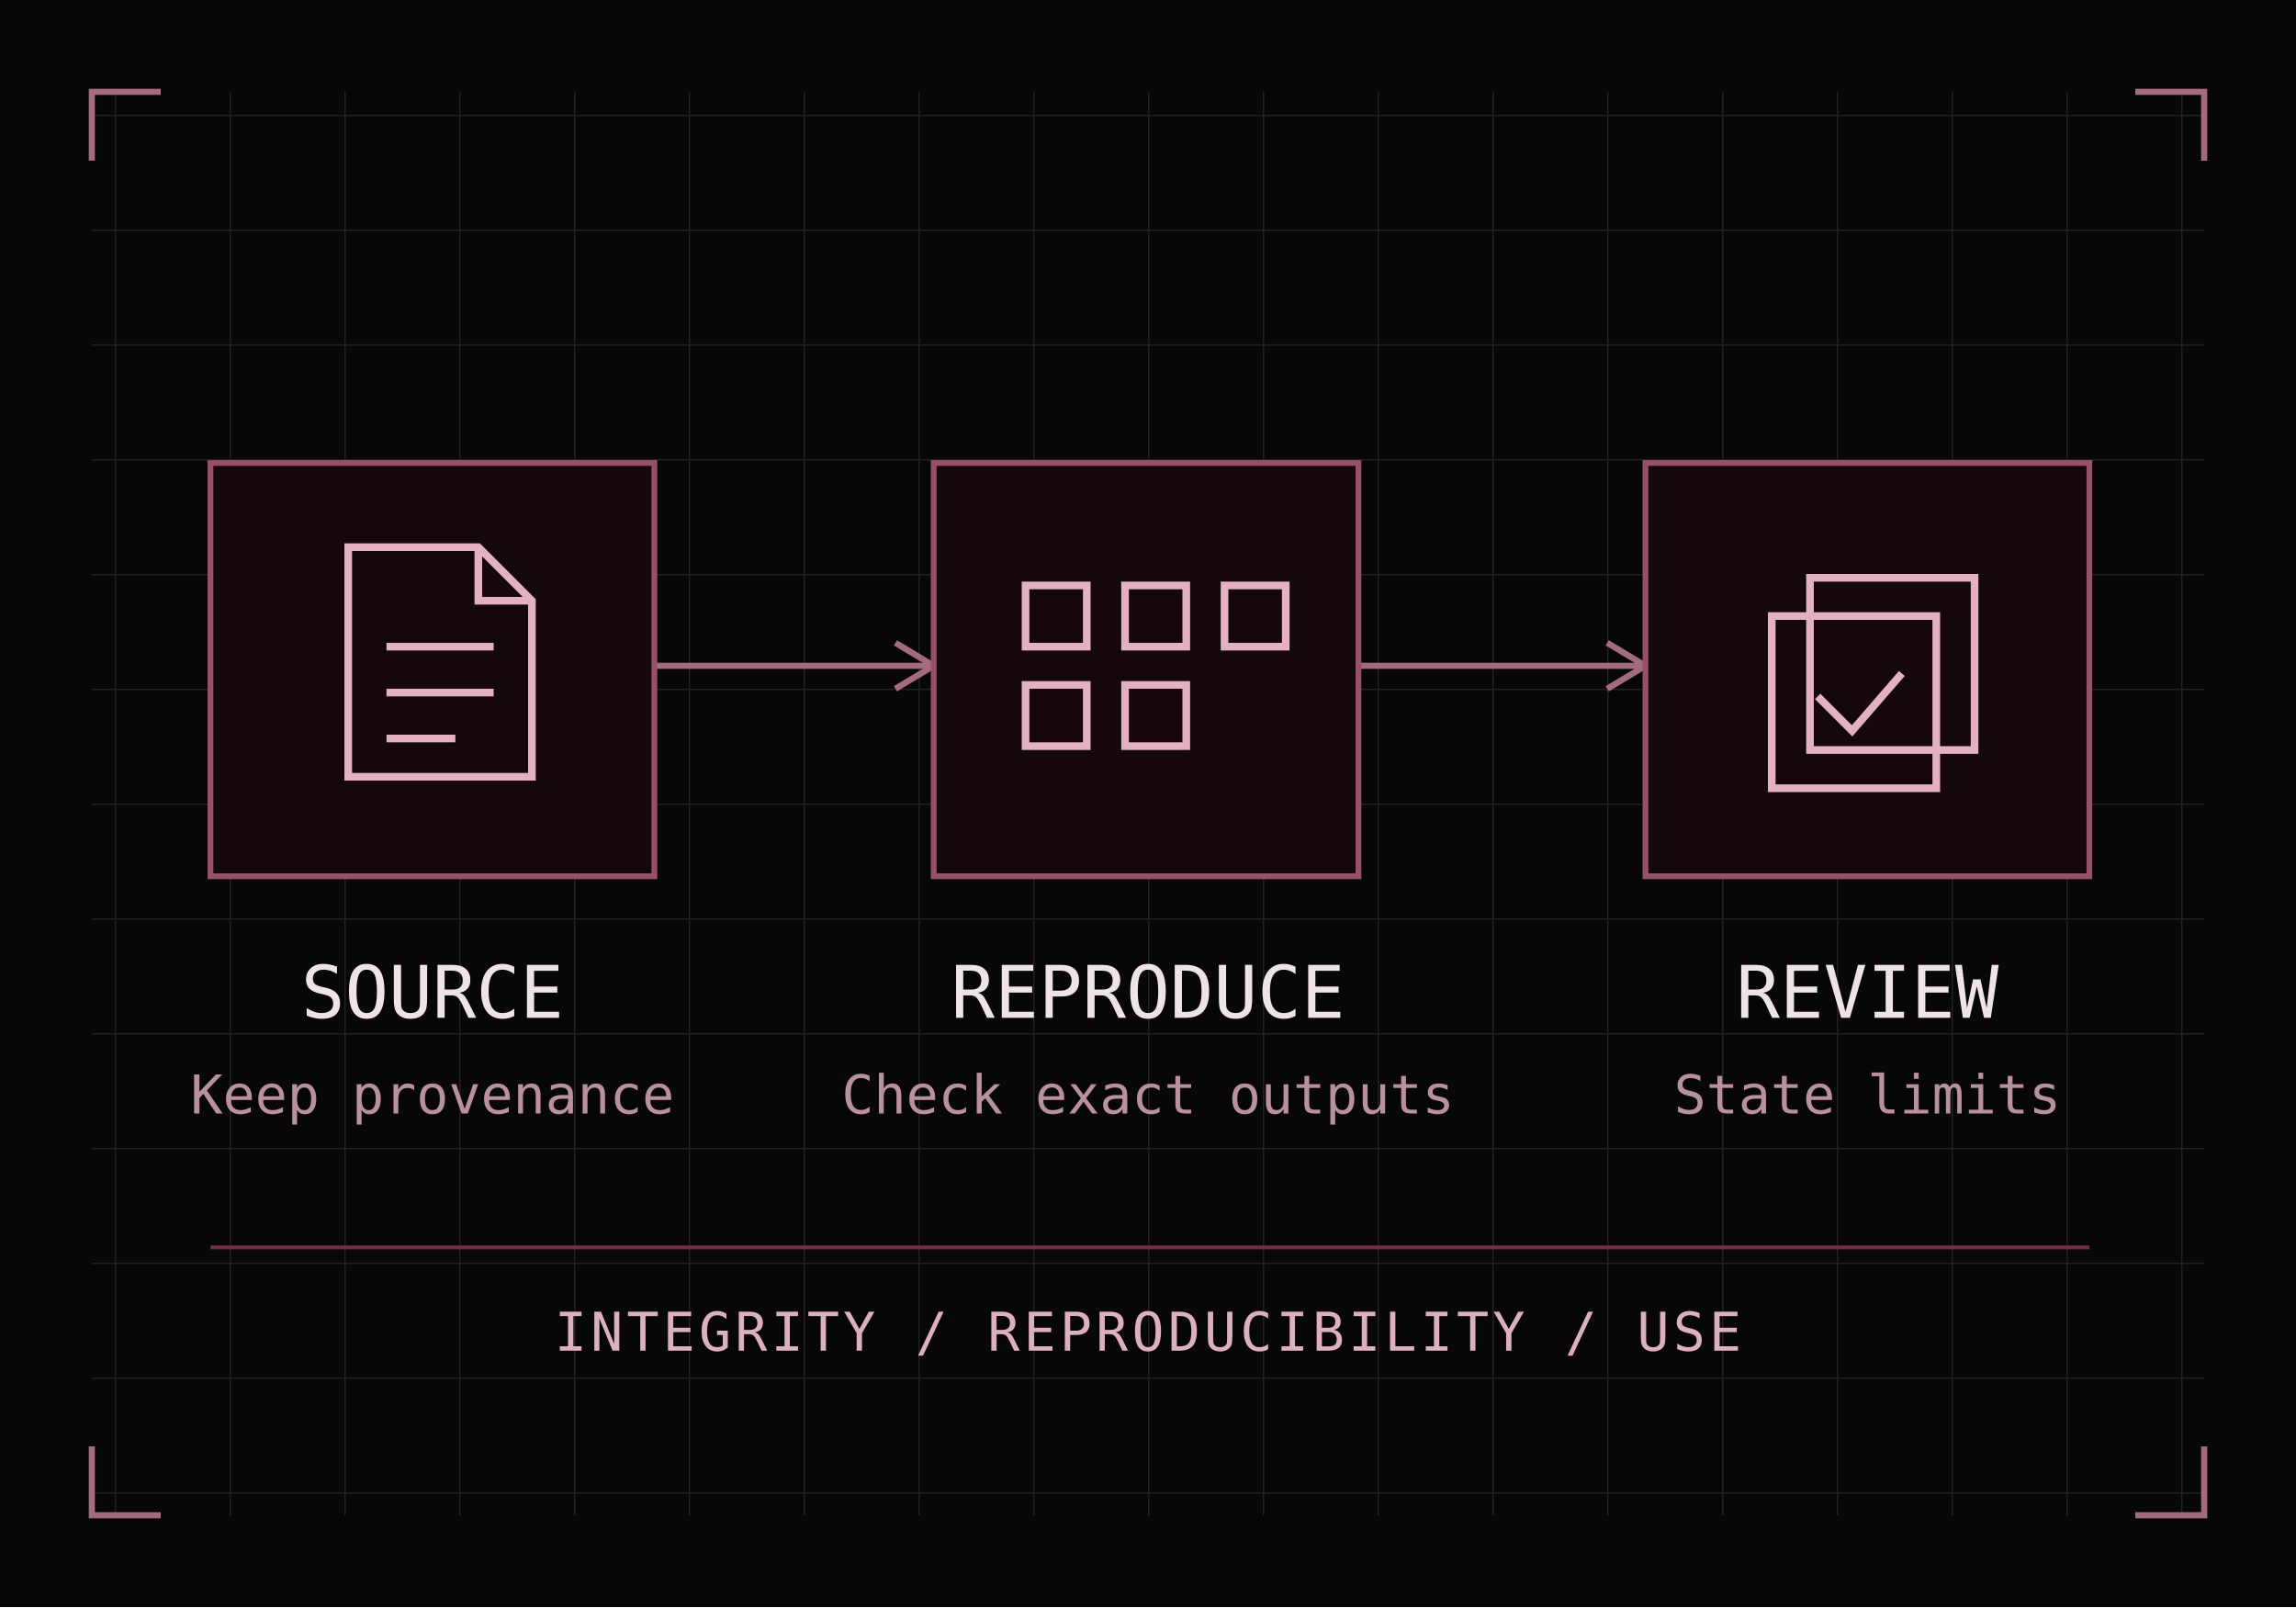
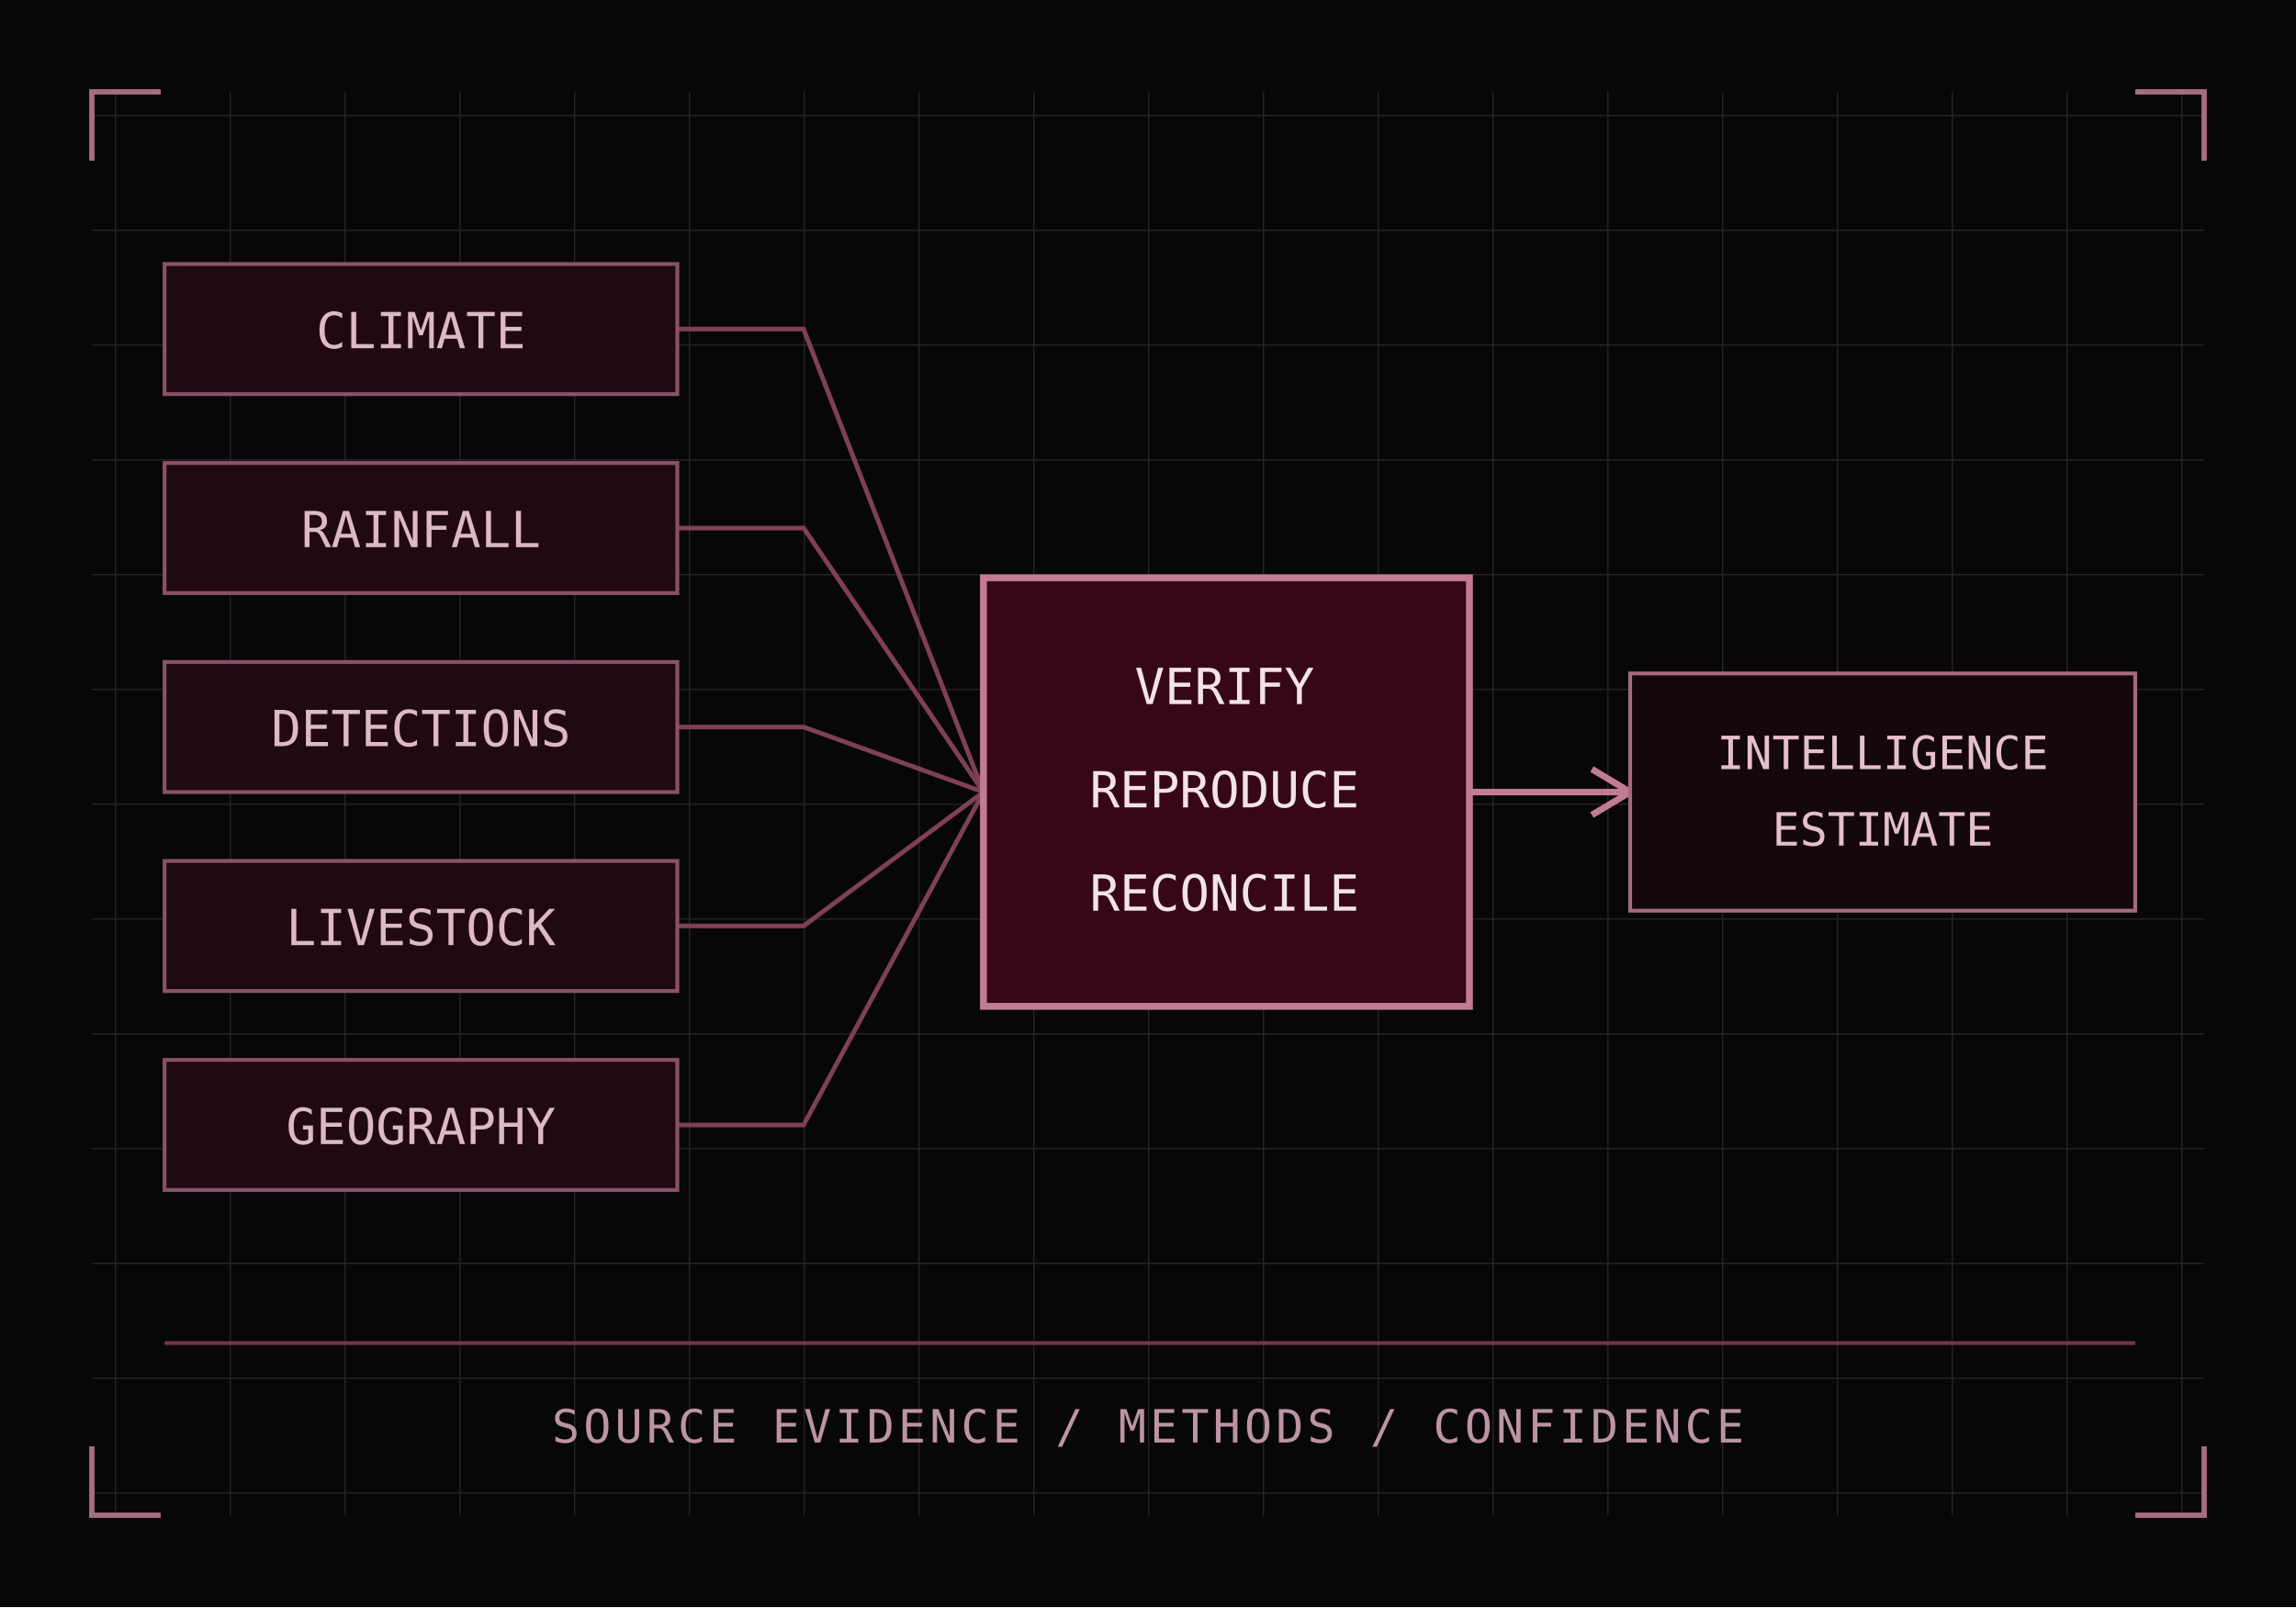
<svg xmlns="http://www.w3.org/2000/svg" viewBox="0 0 600 420" role="img" aria-labelledby="title desc">
  <defs>
    <pattern id="grid" width="30" height="30" patternUnits="userSpaceOnUse">
-       <path d="M30 0H0V30" fill="none" stroke="#242025" stroke-width=".7" />
+       <path d="M30 0H0V30" fill="none" stroke="#282027" stroke-width=".7" />
    </pattern>
  </defs>
  <rect width="600" height="420" fill="#080708" />
  <rect x="24" y="24" width="552" height="372" fill="url(#grid)" />
-   <g fill="none" stroke="#a46a7e" stroke-width="1.6">
+   <g fill="none" stroke="#a66d80" stroke-width="1.4">
    <path d="M24 42V24H42M558 24H576V42M576 378V396H558M42 396H24V378" />
-     <path d="M170 174H244M354 174H430" />
-     <path d="M234 168 244 174 234 180M420 168 430 174 420 180" />
  </g>
-   <g fill="#15080d" stroke="#97506a" stroke-width="1.5">
-     <rect x="55" y="121" width="116" height="108" />
-     <rect x="244" y="121" width="111" height="108" />
-     <rect x="430" y="121" width="116" height="108" />
+   <path d="M177 86H210L257 207" fill="none" stroke="#7f4056" stroke-width="1.2" />
+   <rect x="43" y="69" width="134" height="34" fill="#200910" stroke="#895269" />
+   <text x="110" y="91" text-anchor="middle" fill="#dcb9c7" font-family="Consolas,monospace" font-size="13">CLIMATE</text>
+   <path d="M177 138H210L257 207" fill="none" stroke="#7f4056" stroke-width="1.2" />
+   <rect x="43" y="121" width="134" height="34" fill="#200910" stroke="#895269" />
+   <text x="110" y="143" text-anchor="middle" fill="#dcb9c7" font-family="Consolas,monospace" font-size="13">RAINFALL</text>
+   <path d="M177 190H210L257 207" fill="none" stroke="#7f4056" stroke-width="1.2" />
+   <rect x="43" y="173" width="134" height="34" fill="#200910" stroke="#895269" />
+   <text x="110" y="195" text-anchor="middle" fill="#dcb9c7" font-family="Consolas,monospace" font-size="13">DETECTIONS</text>
+   <path d="M177 242H210L257 207" fill="none" stroke="#7f4056" stroke-width="1.2" />
+   <rect x="43" y="225" width="134" height="34" fill="#200910" stroke="#895269" />
+   <text x="110" y="247" text-anchor="middle" fill="#dcb9c7" font-family="Consolas,monospace" font-size="13">LIVESTOCK</text>
+   <path d="M177 294H210L257 207" fill="none" stroke="#7f4056" stroke-width="1.2" />
+   <rect x="43" y="277" width="134" height="34" fill="#200910" stroke="#895269" />
+   <text x="110" y="299" text-anchor="middle" fill="#dcb9c7" font-family="Consolas,monospace" font-size="13">GEOGRAPHY</text>
+   <rect x="257" y="151" width="127" height="112" fill="#360715" stroke="#c27b94" stroke-width="1.8" />
+   <g fill="#f3e2e9" font-family="Consolas,monospace" font-size="13" text-anchor="middle">
+     <text x="320" y="184">VERIFY</text>
+     <text x="320" y="211">REPRODUCE</text>
+     <text x="320" y="238">RECONCILE</text>
  </g>
-   <g fill="none" stroke="#e4b1c2" stroke-width="2">
-     <path d="M91 143H125L139 157V203H91Z M125 143V157H139 M101 169H129 M101 181H129 M101 193H119" />
-     <path d="M268 153H284V169H268Z M294 153H310V169H294Z M320 153H336V169H320Z M268 179H284V195H268Z M294 179H310V195H294Z" />
-     <path d="M473 151H516V196H473Z M463 161H506V206H463Z M475 182 484 191 497 176" />
+   <path d="M384 207H426M416 201 426 207 416 213" fill="none" stroke="#c27b94" stroke-width="1.7" />
+   <rect x="426" y="176" width="132" height="62" fill="#14080e" stroke="#a46a80" />
+   <g fill="#e5bfce" font-family="Consolas,monospace" font-size="12" text-anchor="middle">
+     <text x="492" y="201">INTELLIGENCE</text>
+     <text x="492" y="221">ESTIMATE</text>
  </g>
-   <g fill="#eee3e8" font-family="Consolas,monospace" font-size="19" text-anchor="middle">
-     <text x="113" y="266">SOURCE</text>
-     <text x="300" y="266">REPRODUCE</text>
-     <text x="488" y="266">REVIEW</text>
-   </g>
-   <g fill="#b890a0" font-family="Consolas,monospace" font-size="14" text-anchor="middle">
-     <text x="113" y="291">Keep provenance</text>
-     <text x="300" y="291">Check exact outputs</text>
-     <text x="488" y="291">State limits</text>
-   </g>
-   <path d="M55 326H546" stroke="#713044" />
-   <text x="300" y="353" text-anchor="middle" fill="#dcb0bf" font-family="Consolas,monospace" font-size="14" letter-spacing="1">INTEGRITY / REPRODUCIBILITY / USE</text>
+   <path d="M43 351H558" stroke="#73334b" />
+   <text x="300" y="377" text-anchor="middle" fill="#bc94a5" font-family="Consolas,monospace" font-size="12" letter-spacing="1">SOURCE EVIDENCE / METHODS / CONFIDENCE</text>
</svg>
